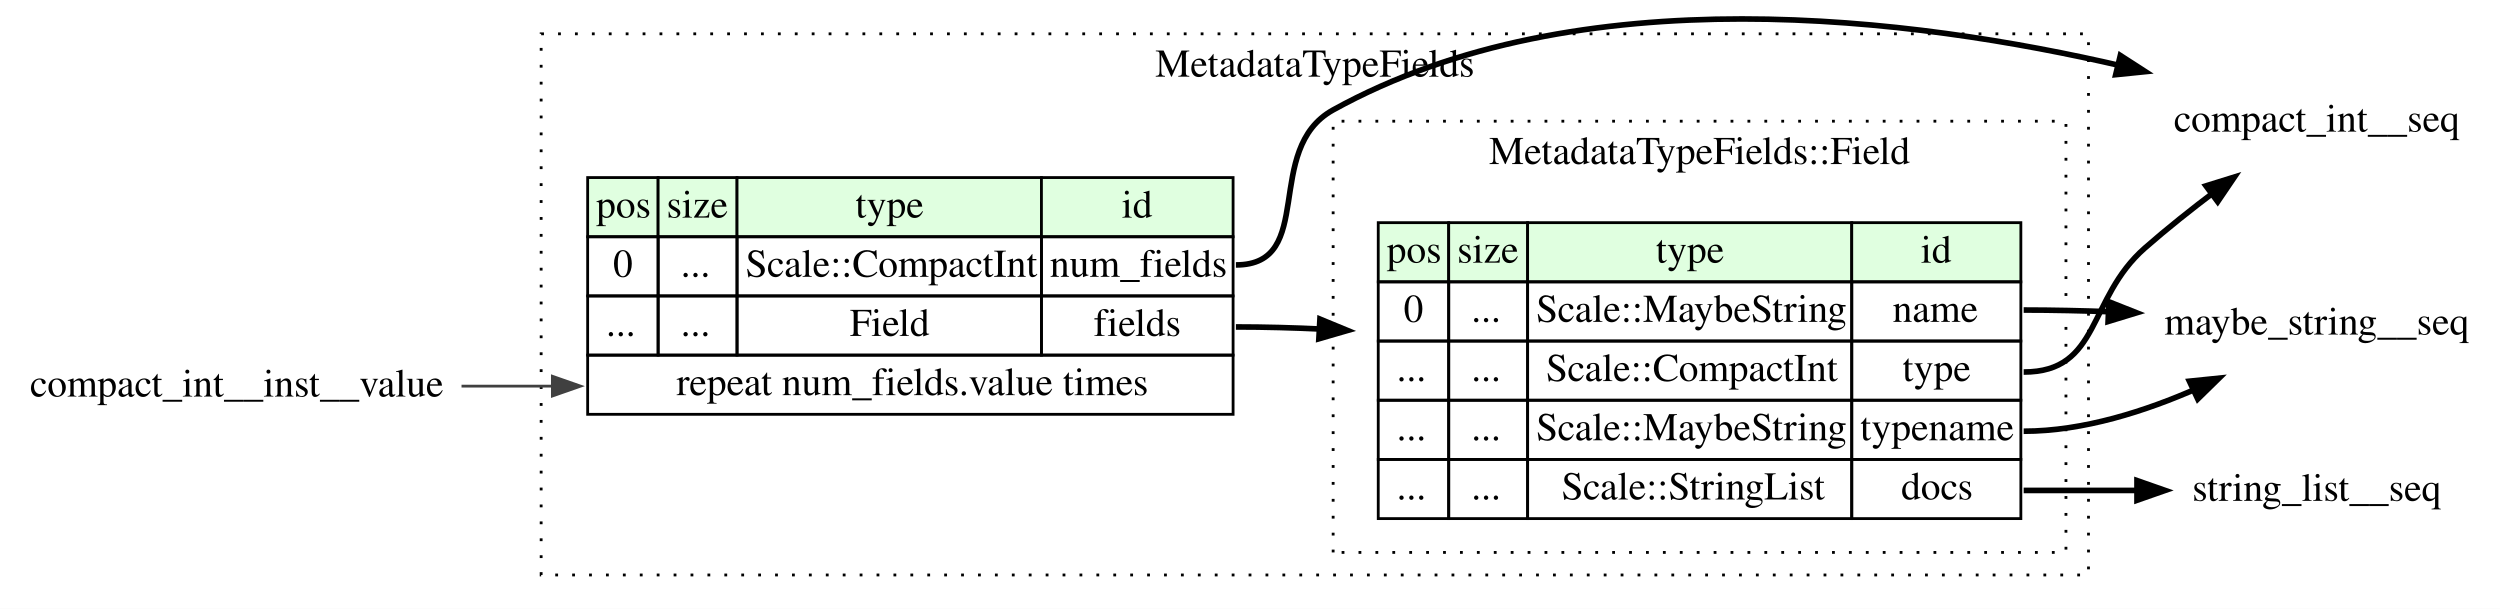
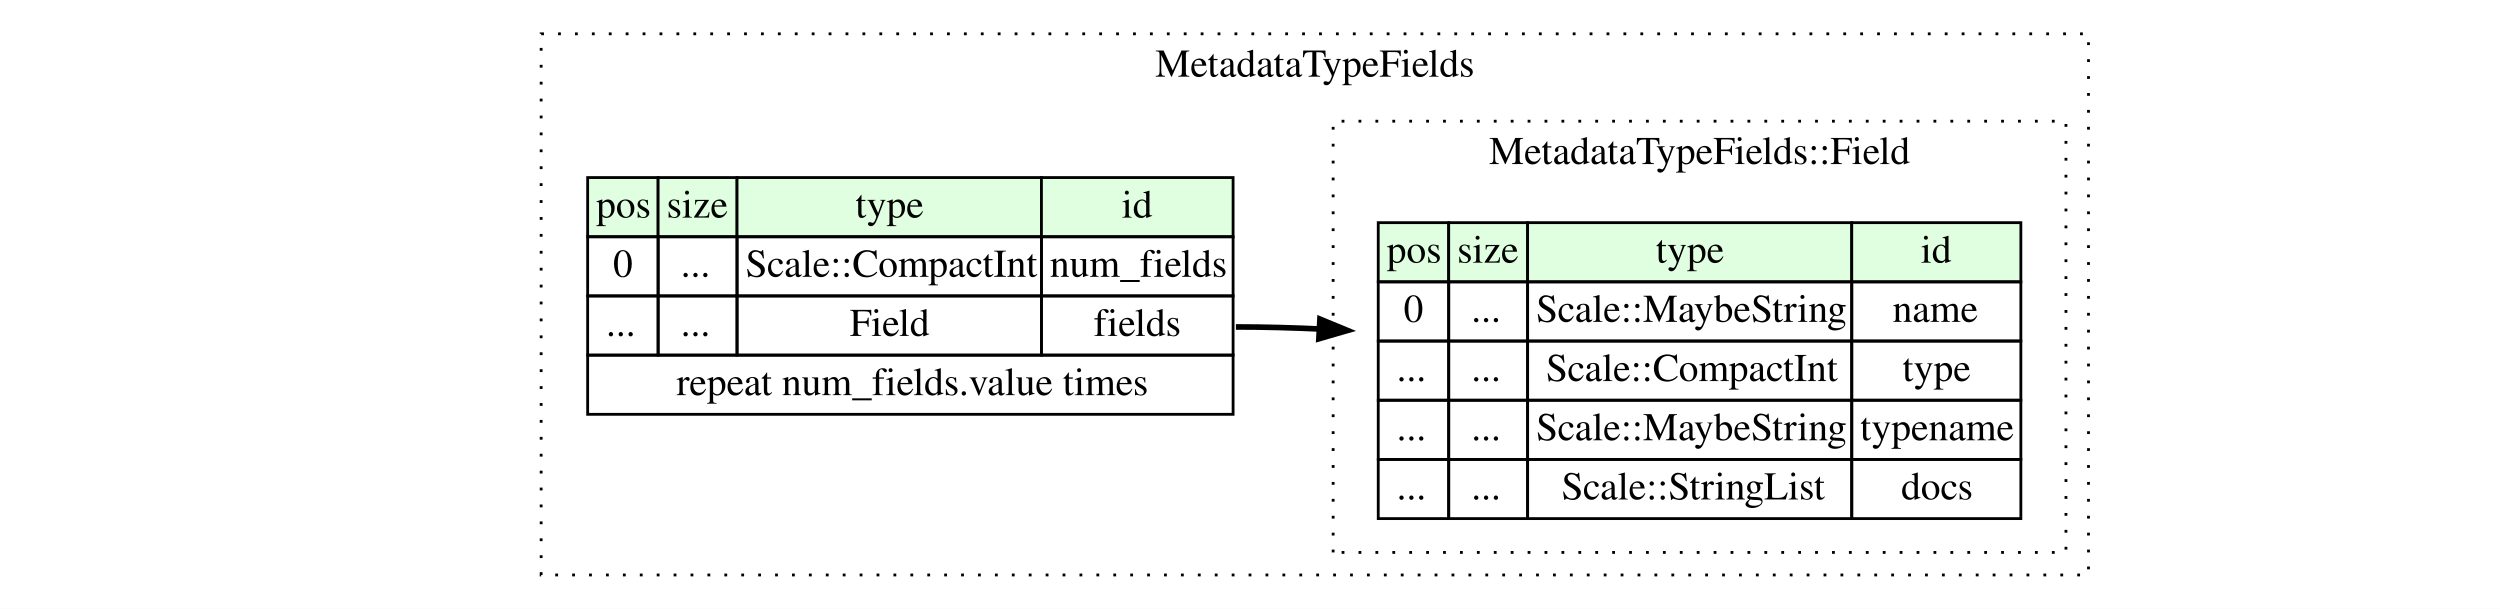
<svg xmlns="http://www.w3.org/2000/svg" width="887pt" height="216pt" viewBox="0.00 0.00 887.00 216.00">
  <g id="graph0" class="graph" transform="scale(1 1) rotate(0) translate(4 212)">
    <polygon fill="white" stroke="none" points="-4,4 -4,-212 883,-212 883,4 -4,4" />
    <g id="clust1" class="cluster">
      <polygon fill="none" stroke="black" stroke-dasharray="1,5" points="188,-8 188,-200 737,-200 737,-8 188,-8" />
      <text text-anchor="middle" x="462.5" y="-184.8" font-family="Times,serif" font-size="14.00">MetadataTypeFields</text>
    </g>
    <g id="clust2" class="cluster">
      <polygon fill="none" stroke="black" stroke-dasharray="1,5" points="469,-16 469,-169 729,-169 729,-16 469,-16" />
      <text text-anchor="middle" x="599" y="-153.8" font-family="Times,serif" font-size="14.00">MetadataTypeFields::Field</text>
    </g>
    <g id="node1" class="node">
      <polygon fill="#e0ffe0" stroke="none" points="204.5,-128 204.5,-149 229.5,-149 229.5,-128 204.5,-128" />
      <polygon fill="none" stroke="black" points="204.5,-128 204.5,-149 229.5,-149 229.5,-128 204.5,-128" />
      <text text-anchor="start" x="207.5" y="-134.8" font-family="Times,serif" font-size="14.00">pos</text>
      <polygon fill="#e0ffe0" stroke="none" points="229.5,-128 229.5,-149 257.5,-149 257.5,-128 229.5,-128" />
      <polygon fill="none" stroke="black" points="229.5,-128 229.5,-149 257.5,-149 257.5,-128 229.5,-128" />
      <text text-anchor="start" x="232.5" y="-134.8" font-family="Times,serif" font-size="14.00">size</text>
      <polygon fill="#e0ffe0" stroke="none" points="257.5,-128 257.5,-149 365.5,-149 365.5,-128 257.5,-128" />
      <polygon fill="none" stroke="black" points="257.5,-128 257.5,-149 365.5,-149 365.5,-128 257.5,-128" />
      <text text-anchor="start" x="299.5" y="-134.8" font-family="Times,serif" font-size="14.00">type</text>
      <polygon fill="#e0ffe0" stroke="none" points="365.5,-128 365.5,-149 433.5,-149 433.5,-128 365.5,-128" />
      <polygon fill="none" stroke="black" points="365.5,-128 365.5,-149 433.5,-149 433.5,-128 365.5,-128" />
      <text text-anchor="start" x="394" y="-134.8" font-family="Times,serif" font-size="14.00">id</text>
      <polygon fill="none" stroke="black" points="204.5,-107 204.5,-128 229.5,-128 229.5,-107 204.5,-107" />
      <text text-anchor="start" x="213.5" y="-113.8" font-family="Times,serif" font-size="14.00">0</text>
      <polygon fill="none" stroke="black" points="229.5,-107 229.5,-128 257.5,-128 257.5,-107 229.5,-107" />
      <text text-anchor="start" x="237.5" y="-113.8" font-family="Times,serif" font-size="14.00">...</text>
      <polygon fill="none" stroke="black" points="257.5,-107 257.5,-128 365.5,-128 365.5,-107 257.5,-107" />
      <text text-anchor="start" x="260.5" y="-113.8" font-family="Times,serif" font-size="14.00">Scale::CompactInt</text>
      <polygon fill="none" stroke="black" points="365.5,-107 365.5,-128 433.5,-128 433.5,-107 365.5,-107" />
      <text text-anchor="start" x="368.5" y="-113.8" font-family="Times,serif" font-size="14.00">num_fields</text>
      <polygon fill="none" stroke="black" points="204.5,-86 204.5,-107 229.5,-107 229.5,-86 204.5,-86" />
      <text text-anchor="start" x="211" y="-92.8" font-family="Times,serif" font-size="14.00">...</text>
      <polygon fill="none" stroke="black" points="229.5,-86 229.5,-107 257.5,-107 257.5,-86 229.5,-86" />
      <text text-anchor="start" x="237.5" y="-92.8" font-family="Times,serif" font-size="14.00">...</text>
      <polygon fill="none" stroke="black" points="257.5,-86 257.5,-107 365.5,-107 365.5,-86 257.5,-86" />
      <text text-anchor="start" x="297.5" y="-92.8" font-family="Times,serif" font-size="14.00">Field</text>
      <polygon fill="none" stroke="black" points="365.5,-86 365.5,-107 433.5,-107 433.5,-86 365.5,-86" />
      <text text-anchor="start" x="384" y="-92.8" font-family="Times,serif" font-size="14.00">fields</text>
      <polygon fill="none" stroke="black" points="204.5,-65 204.5,-86 433.5,-86 433.5,-65 204.5,-65" />
      <text text-anchor="start" x="236" y="-71.8" font-family="Times,serif" font-size="14.00">repeat num_fields.value times</text>
    </g>
    <g id="node2" class="node">
      <polygon fill="#e0ffe0" stroke="none" points="485,-112 485,-133 510,-133 510,-112 485,-112" />
      <polygon fill="none" stroke="black" points="485,-112 485,-133 510,-133 510,-112 485,-112" />
      <text text-anchor="start" x="488" y="-118.8" font-family="Times,serif" font-size="14.00">pos</text>
      <polygon fill="#e0ffe0" stroke="none" points="510,-112 510,-133 538,-133 538,-112 510,-112" />
      <polygon fill="none" stroke="black" points="510,-112 510,-133 538,-133 538,-112 510,-112" />
      <text text-anchor="start" x="513" y="-118.8" font-family="Times,serif" font-size="14.00">size</text>
      <polygon fill="#e0ffe0" stroke="none" points="538,-112 538,-133 653,-133 653,-112 538,-112" />
      <polygon fill="none" stroke="black" points="538,-112 538,-133 653,-133 653,-112 538,-112" />
      <text text-anchor="start" x="583.5" y="-118.8" font-family="Times,serif" font-size="14.00">type</text>
      <polygon fill="#e0ffe0" stroke="none" points="653,-112 653,-133 713,-133 713,-112 653,-112" />
      <polygon fill="none" stroke="black" points="653,-112 653,-133 713,-133 713,-112 653,-112" />
      <text text-anchor="start" x="677.5" y="-118.8" font-family="Times,serif" font-size="14.00">id</text>
      <polygon fill="none" stroke="black" points="485,-91 485,-112 510,-112 510,-91 485,-91" />
      <text text-anchor="start" x="494" y="-97.8" font-family="Times,serif" font-size="14.00">0</text>
      <polygon fill="none" stroke="black" points="510,-91 510,-112 538,-112 538,-91 510,-91" />
      <text text-anchor="start" x="518" y="-97.8" font-family="Times,serif" font-size="14.00">...</text>
      <polygon fill="none" stroke="black" points="538,-91 538,-112 653,-112 653,-91 538,-91" />
      <text text-anchor="start" x="541" y="-97.8" font-family="Times,serif" font-size="14.00">Scale::MaybeString</text>
      <polygon fill="none" stroke="black" points="653,-91 653,-112 713,-112 713,-91 653,-91" />
      <text text-anchor="start" x="667.5" y="-97.8" font-family="Times,serif" font-size="14.00">name</text>
      <polygon fill="none" stroke="black" points="485,-70 485,-91 510,-91 510,-70 485,-70" />
      <text text-anchor="start" x="491.5" y="-76.8" font-family="Times,serif" font-size="14.00">...</text>
      <polygon fill="none" stroke="black" points="510,-70 510,-91 538,-91 538,-70 510,-70" />
      <text text-anchor="start" x="518" y="-76.8" font-family="Times,serif" font-size="14.00">...</text>
      <polygon fill="none" stroke="black" points="538,-70 538,-91 653,-91 653,-70 538,-70" />
      <text text-anchor="start" x="544.5" y="-76.8" font-family="Times,serif" font-size="14.00">Scale::CompactInt</text>
      <polygon fill="none" stroke="black" points="653,-70 653,-91 713,-91 713,-70 653,-70" />
      <text text-anchor="start" x="671" y="-76.8" font-family="Times,serif" font-size="14.00">type</text>
      <polygon fill="none" stroke="black" points="485,-49 485,-70 510,-70 510,-49 485,-49" />
      <text text-anchor="start" x="491.5" y="-55.8" font-family="Times,serif" font-size="14.00">...</text>
      <polygon fill="none" stroke="black" points="510,-49 510,-70 538,-70 538,-49 510,-49" />
      <text text-anchor="start" x="518" y="-55.8" font-family="Times,serif" font-size="14.00">...</text>
      <polygon fill="none" stroke="black" points="538,-49 538,-70 653,-70 653,-49 538,-49" />
      <text text-anchor="start" x="541" y="-55.8" font-family="Times,serif" font-size="14.00">Scale::MaybeString</text>
      <polygon fill="none" stroke="black" points="653,-49 653,-70 713,-70 713,-49 653,-49" />
      <text text-anchor="start" x="656" y="-55.8" font-family="Times,serif" font-size="14.00">typename</text>
      <polygon fill="none" stroke="black" points="485,-28 485,-49 510,-49 510,-28 485,-28" />
      <text text-anchor="start" x="491.5" y="-34.8" font-family="Times,serif" font-size="14.00">...</text>
      <polygon fill="none" stroke="black" points="510,-28 510,-49 538,-49 538,-28 510,-28" />
      <text text-anchor="start" x="518" y="-34.8" font-family="Times,serif" font-size="14.00">...</text>
      <polygon fill="none" stroke="black" points="538,-28 538,-49 653,-49 653,-28 538,-28" />
      <text text-anchor="start" x="550" y="-34.8" font-family="Times,serif" font-size="14.00">Scale::StringList</text>
      <polygon fill="none" stroke="black" points="653,-28 653,-49 713,-49 713,-28 653,-28" />
      <text text-anchor="start" x="670.5" y="-34.8" font-family="Times,serif" font-size="14.00">docs</text>
    </g>
    <g id="edge2" class="edge">
      <path fill="none" stroke="black" stroke-width="2" d="M434.5,-96C444.65,-96 455.14,-95.71 465.69,-95.21" />
      <polygon fill="black" stroke="black" stroke-width="2" points="464.31,-98.79 474.11,-94.75 463.93,-91.8 464.31,-98.79" />
    </g>
-     <g id="node3" class="node">
-       <text text-anchor="middle" x="818" y="-165.3" font-family="Times,serif" font-size="14.00">compact_int__seq</text>
-     </g>
-     <g id="edge1" class="edge">
-       <path fill="none" stroke="black" stroke-width="2" d="M434.5,-118C463.36,-118 443.75,-159.03 469,-173 556.13,-221.2 675.28,-205.69 749.13,-188.52" />
-       <polygon fill="black" stroke="black" stroke-width="2" points="748.29,-192.32 757.19,-186.58 746.65,-185.51 748.29,-192.32" />
-     </g>
-     <g id="edge5" class="edge">
-       <path fill="none" stroke="black" stroke-width="2" d="M714,-80C741.34,-80 736.45,-105.97 757,-124 764.82,-130.86 773.61,-137.83 781.99,-144.16" />
-       <polygon fill="black" stroke="black" stroke-width="2" points="778.67,-146.05 788.79,-149.2 782.84,-140.43 778.67,-146.05" />
-     </g>
-     <g id="node5" class="node">
-       <text text-anchor="middle" x="818" y="-93.3" font-family="Times,serif" font-size="14.00">maybe_string__seq</text>
-     </g>
-     <g id="edge4" class="edge">
-       <path fill="none" stroke="black" stroke-width="2" d="M714,-102C724.26,-102 735.08,-101.75 745.7,-101.36" />
-       <polygon fill="black" stroke="black" stroke-width="2" points="744.24,-104.92 754.09,-101.02 743.95,-97.93 744.24,-104.92" />
-     </g>
-     <g id="edge6" class="edge">
-       <path fill="none" stroke="black" stroke-width="2" d="M714,-59C735.19,-59 757.4,-66.17 775.75,-74.28" />
-       <polygon fill="black" stroke="black" stroke-width="2" points="772.79,-76.75 783.33,-77.83 775.76,-70.42 772.79,-76.75" />
-     </g>
-     <g id="node6" class="node">
-       <text text-anchor="middle" x="818" y="-34.3" font-family="Times,serif" font-size="14.00">string_list__seq</text>
-     </g>
-     <g id="edge7" class="edge">
-       <path fill="none" stroke="black" stroke-width="2" d="M714,-38C727.55,-38 742.11,-38 755.88,-38" />
-       <polygon fill="black" stroke="black" stroke-width="2" points="754.2,-41.5 764.2,-38 754.2,-34.5 754.2,-41.5" />
-     </g>
-     <g id="node4" class="node">
-       <text text-anchor="middle" x="80" y="-71.3" font-family="Times,serif" font-size="14.00">compact_int__inst__value</text>
-     </g>
-     <g id="edge3" class="edge">
-       <path fill="none" stroke="#404040" d="M159.75,-75C170.43,-75 181.39,-75 192.06,-75" />
-       <polygon fill="#404040" stroke="#404040" points="191.99,-78.5 201.99,-75 191.99,-71.5 191.99,-78.5" />
-     </g>
  </g>
</svg>
